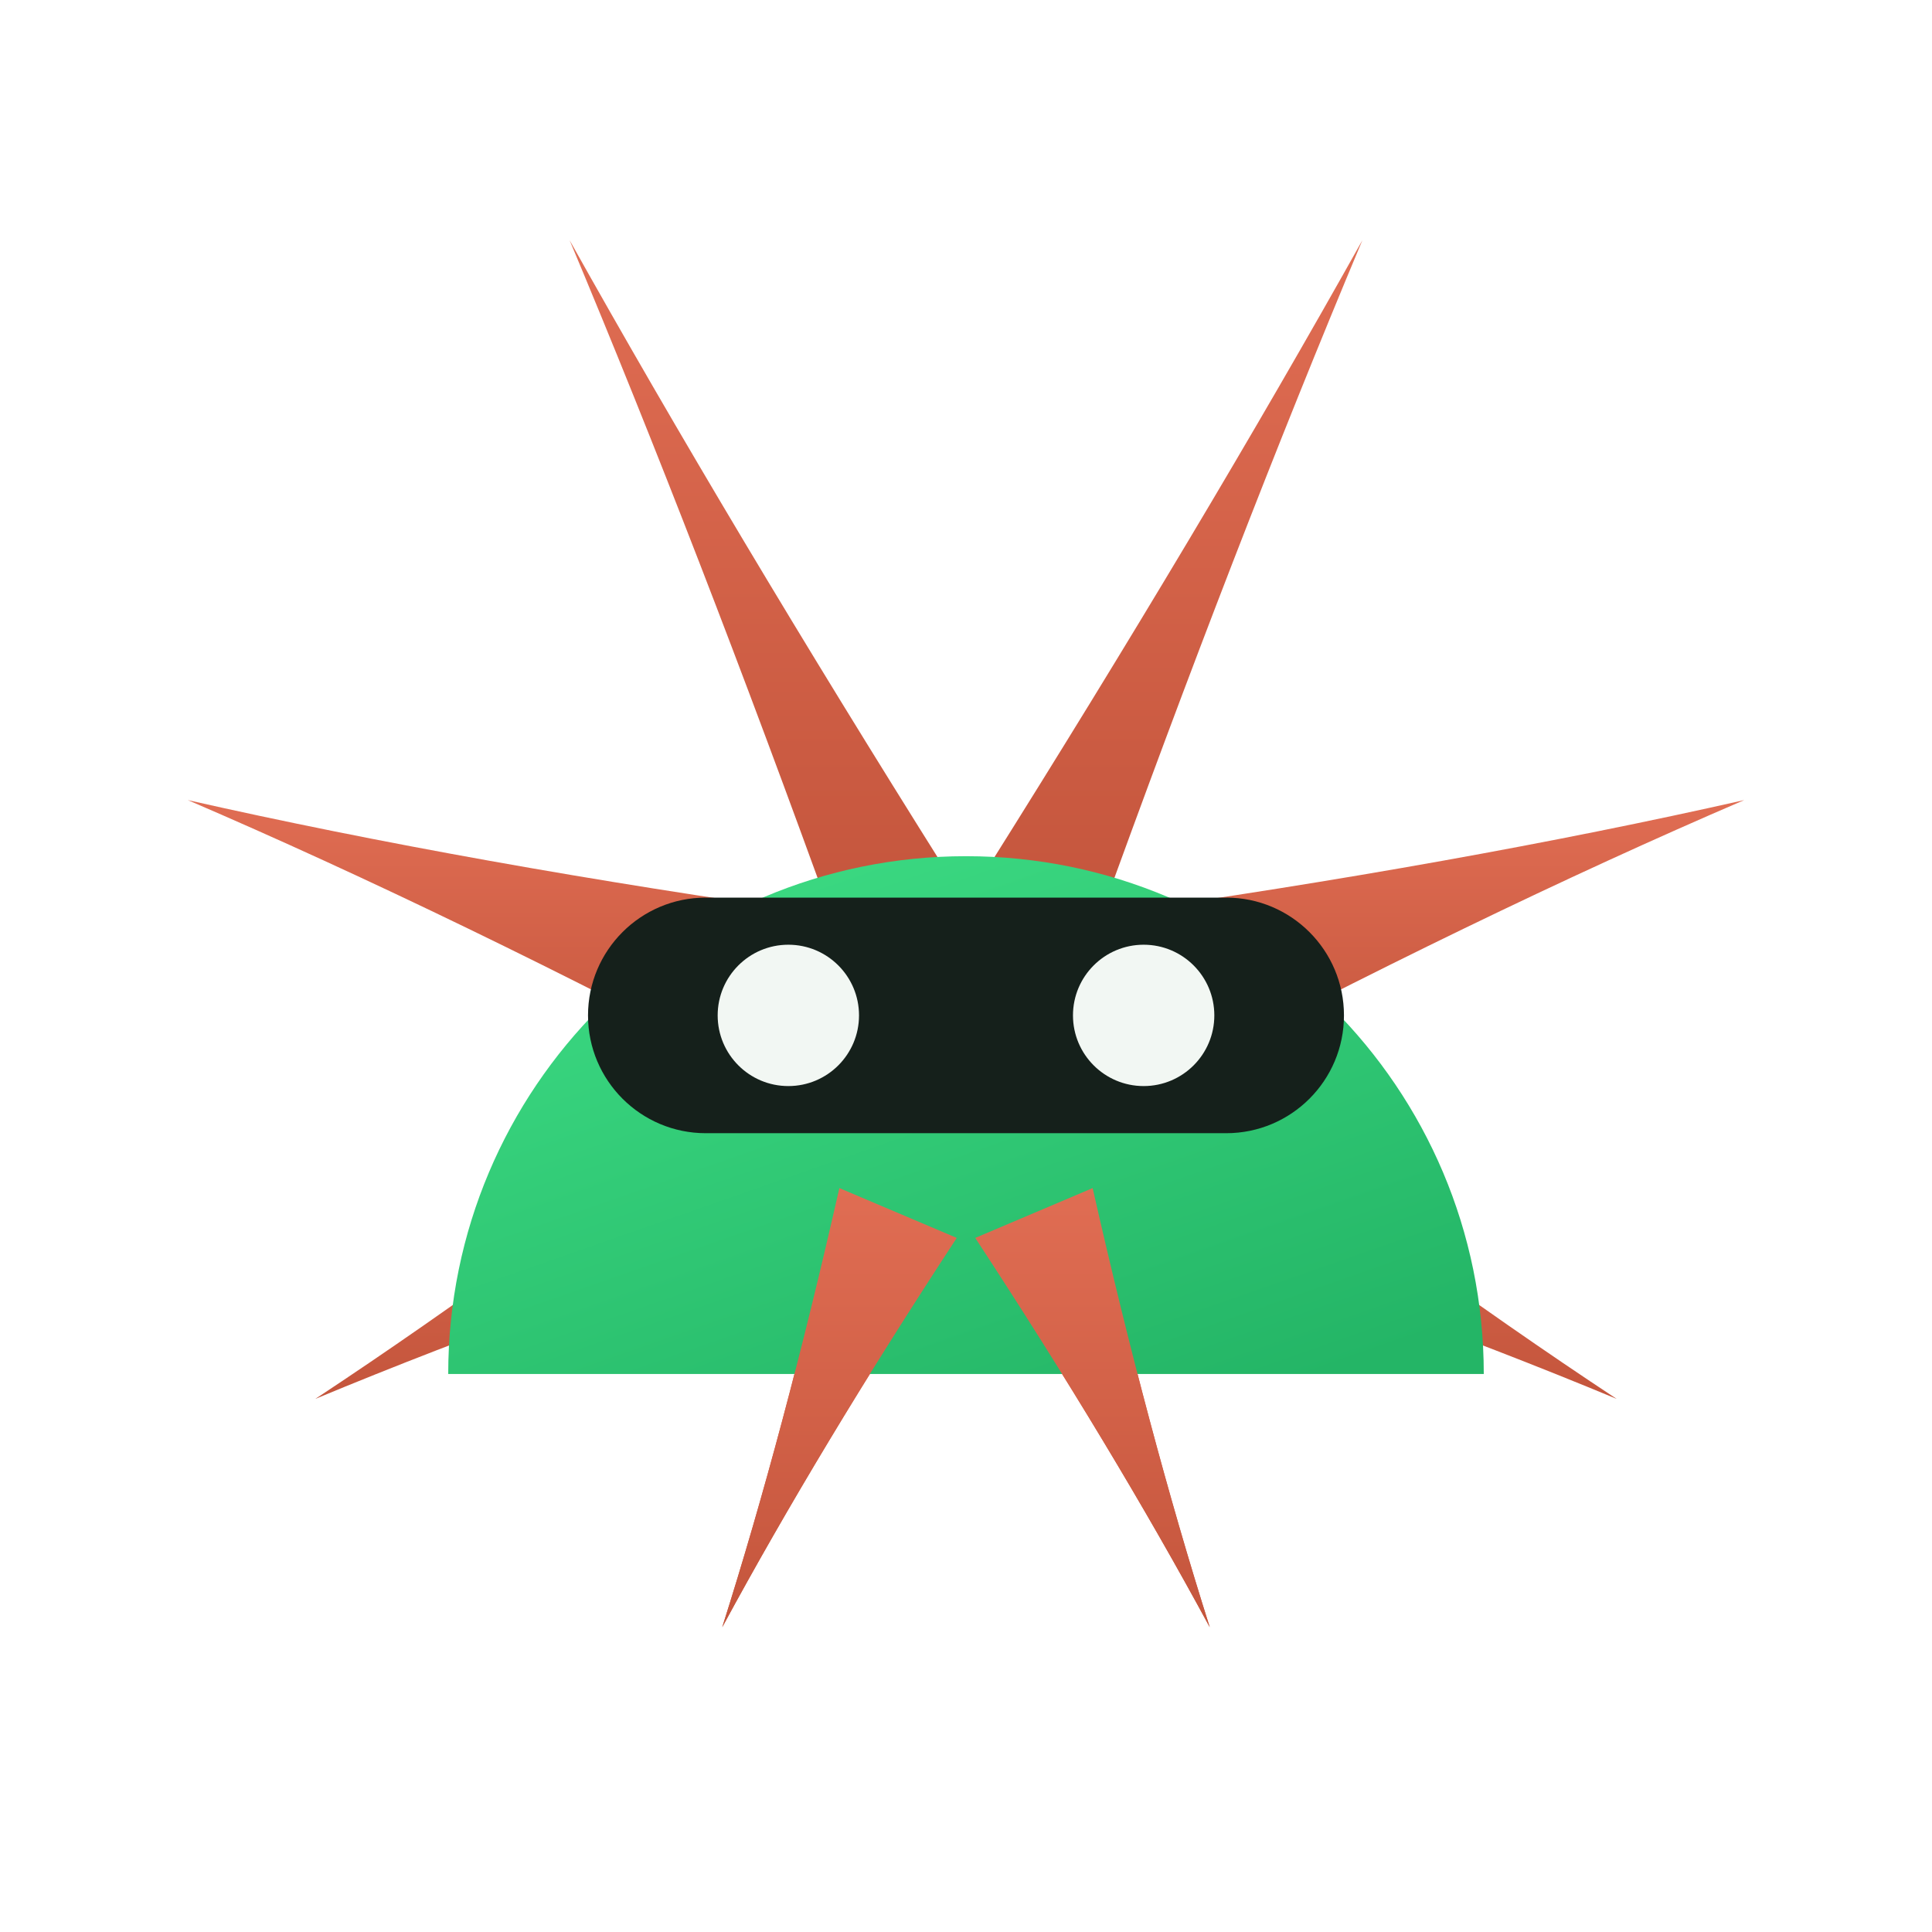
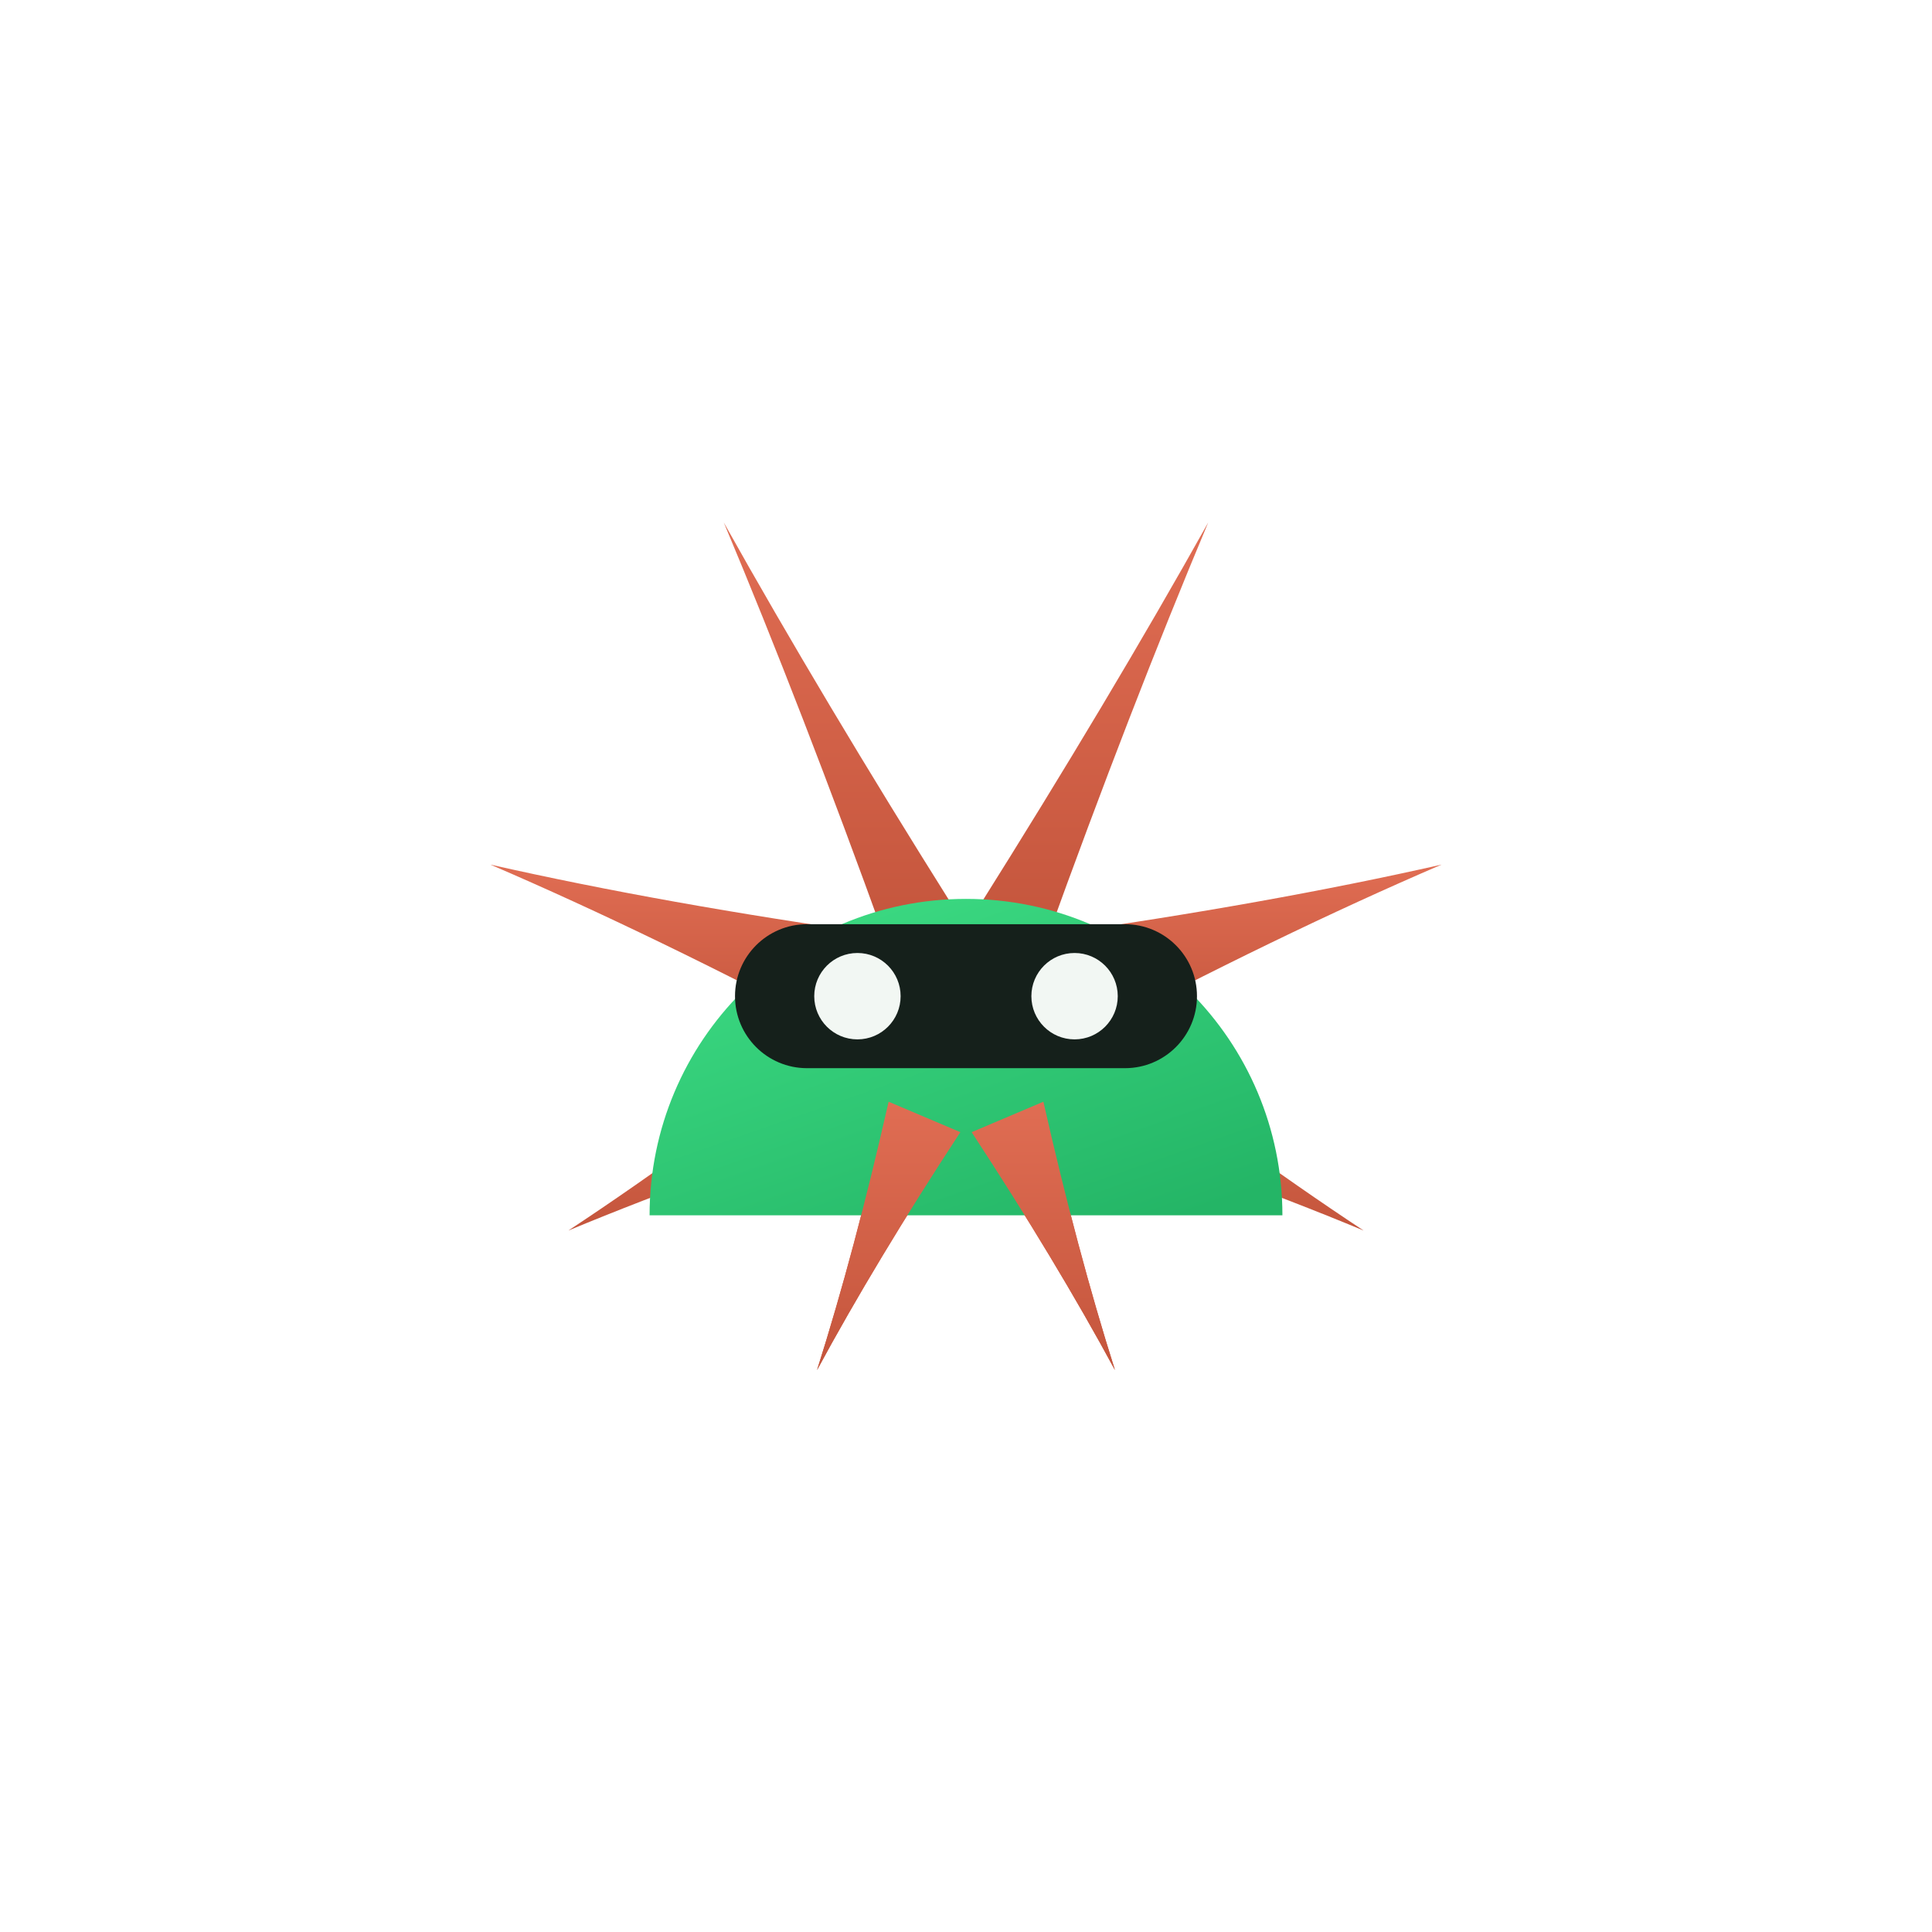
- <svg xmlns="http://www.w3.org/2000/svg" width="1024" height="1024" viewBox="0 0 1024 1024">
+ <svg xmlns="http://www.w3.org/2000/svg" width="108" height="108" viewBox="0 0 108 108">
  <defs>
-     <linearGradient id="burst" x1="0" y1="0" x2="0" y2="1">
-       <stop offset="0" stop-color="#E06D53" />
-       <stop offset="1" stop-color="#C4553C" />
-     </linearGradient>
-     <linearGradient id="burstFront" x1="0" y1="0" x2="0" y2="1">
-       <stop offset="0" stop-color="#E06D53" />
-       <stop offset="1" stop-color="#C4553C" />
-     </linearGradient>
-     <linearGradient id="dome" x1="0.15" y1="0" x2="0.85" y2="1">
-       <stop offset="0" stop-color="#3DDC84" />
-       <stop offset="1" stop-color="#24B566" />
-     </linearGradient>
+     <defs>
+       <linearGradient id="burst" x1="0" y1="0" x2="0" y2="1">
+         <stop offset="0" stop-color="#E06D53" />
+         <stop offset="1" stop-color="#C4553C" />
+       </linearGradient>
+       <linearGradient id="burstFront" x1="0" y1="0" x2="0" y2="1">
+         <stop offset="0" stop-color="#E06D53" />
+         <stop offset="1" stop-color="#C4553C" />
+       </linearGradient>
+       <linearGradient id="dome" x1="0.15" y1="0" x2="0.85" y2="1">
+         <stop offset="0" stop-color="#3DDC84" />
+         <stop offset="1" stop-color="#24B566" />
+       </linearGradient>
+     </defs>
  </defs>
-   <path d="M442.15,489.61 Q369.44,288.21 301.92,127.35 Q387.11,279.59 501.05,460.88 Z" fill="url(#burst)" />
-   <path d="M522.95,460.88 Q636.89,279.59 722.08,127.35 Q654.56,288.21 581.85,489.61 Z" fill="url(#burst)" />
-   <path d="M409.79,574.40 Q241.33,484.99 99.52,424.06 Q250.06,458.11 438.91,484.80 Z" fill="url(#burst)" />
-   <path d="M585.09,484.80 Q773.94,458.11 924.48,424.06 Q782.67,484.99 614.21,574.40 Z" fill="url(#burst)" />
-   <path d="M450.58,638.87 Q291.70,689.66 167.14,741.44 Q279.73,667.14 410.68,563.82 Z" fill="url(#burst)" />
-   <path d="M613.32,563.82 Q744.27,667.14 856.86,741.44 Q732.30,689.66 573.42,638.87 Z" fill="url(#burst)" />
-   <path d="M507.10,656.12 Q434.07,767.63 382.80,862.46 Q415.40,759.70 444.88,629.71 Z" fill="url(#burst)" />
-   <path d="M579.12,629.71 Q608.60,759.70 641.20,862.46 Q589.93,767.63 516.90,656.12 Z" fill="url(#burst)" />
-   <path d="M237.57,728.23 a274.43,274.43 0 0 1 548.86,0 Z" fill="url(#dome)" />
-   <path d="M507.10,656.12 Q434.07,767.63 382.80,862.46 Q415.40,759.70 444.88,629.71 Z" fill="url(#burstFront)" />
-   <path d="M579.12,629.71 Q608.60,759.70 641.20,862.46 Q589.93,767.63 516.90,656.12 Z" fill="url(#burstFront)" />
-   <rect x="311.66" y="475.75" width="400.67" height="124.87" rx="62.43" fill="#15201B" />
-   <circle cx="417.84" cy="538.18" r="37.46" fill="#F2F7F3" />
-   <circle cx="606.16" cy="538.18" r="37.46" fill="#F2F7F3" />
+   <g transform="translate(21.000,21.000) scale(0.064453)">
+     <path d="M442.15,489.61 Q369.44,288.21 301.92,127.35 Q387.11,279.59 501.05,460.88 Z" fill="url(#burst)" />
+     <path d="M522.95,460.88 Q636.89,279.59 722.08,127.35 Q654.56,288.21 581.85,489.61 Z" fill="url(#burst)" />
+     <path d="M409.79,574.40 Q241.33,484.99 99.52,424.06 Q250.06,458.11 438.91,484.80 Z" fill="url(#burst)" />
+     <path d="M585.09,484.80 Q773.94,458.11 924.48,424.06 Q782.67,484.99 614.21,574.40 Z" fill="url(#burst)" />
+     <path d="M450.58,638.87 Q291.70,689.66 167.14,741.44 Q279.73,667.14 410.68,563.82 Z" fill="url(#burst)" />
+     <path d="M613.32,563.82 Q744.27,667.14 856.86,741.44 Q732.30,689.66 573.42,638.87 Z" fill="url(#burst)" />
+     <path d="M507.10,656.12 Q434.07,767.63 382.80,862.46 Q415.40,759.70 444.88,629.71 Z" fill="url(#burst)" />
+     <path d="M579.12,629.71 Q608.60,759.70 641.20,862.46 Q589.93,767.63 516.90,656.12 Z" fill="url(#burst)" />
+     <path d="M237.57,728.23 a274.43,274.43 0 0 1 548.86,0 Z" fill="url(#dome)" />
+     <path d="M507.10,656.12 Q434.07,767.63 382.80,862.46 Q415.40,759.70 444.88,629.71 Z" fill="url(#burstFront)" />
+     <path d="M579.12,629.71 Q608.60,759.70 641.20,862.46 Q589.93,767.63 516.90,656.12 Z" fill="url(#burstFront)" />
+     <rect x="311.66" y="475.75" width="400.67" height="124.87" rx="62.43" fill="#15201B" />
+     <circle cx="417.84" cy="538.18" r="37.46" fill="#F2F7F3" />
+     <circle cx="606.16" cy="538.18" r="37.46" fill="#F2F7F3" />
+   </g>
</svg>
